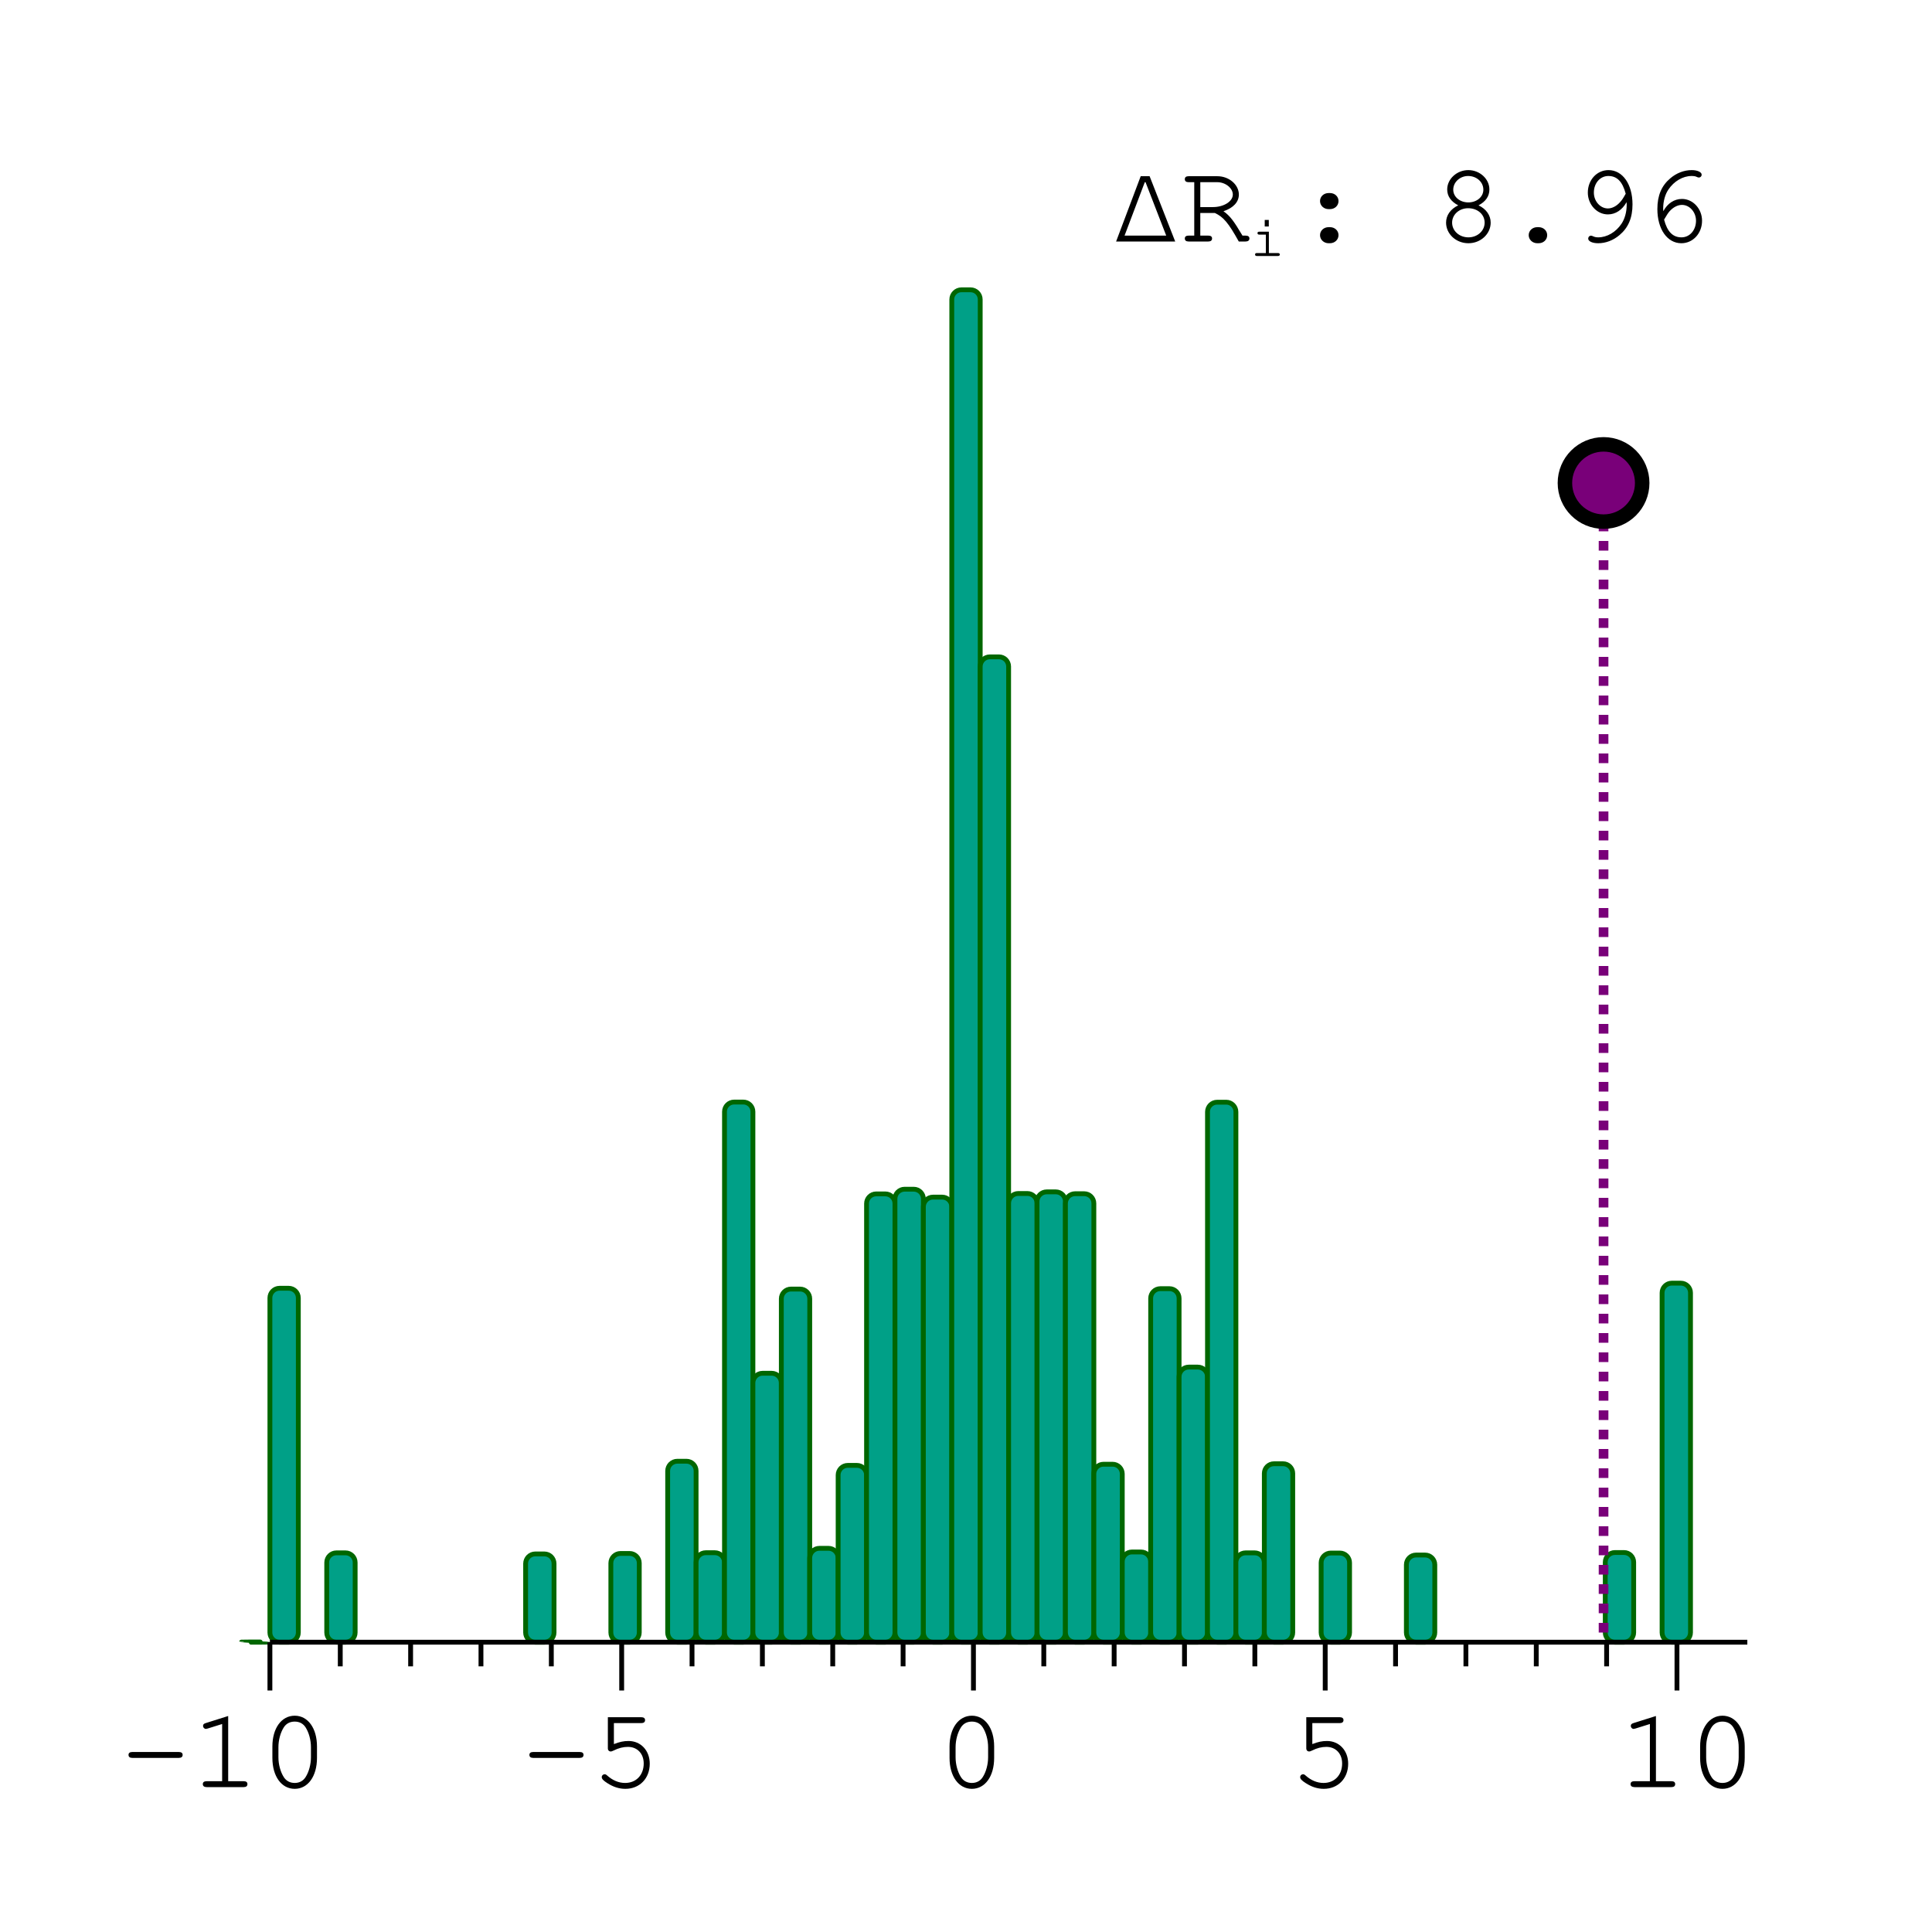
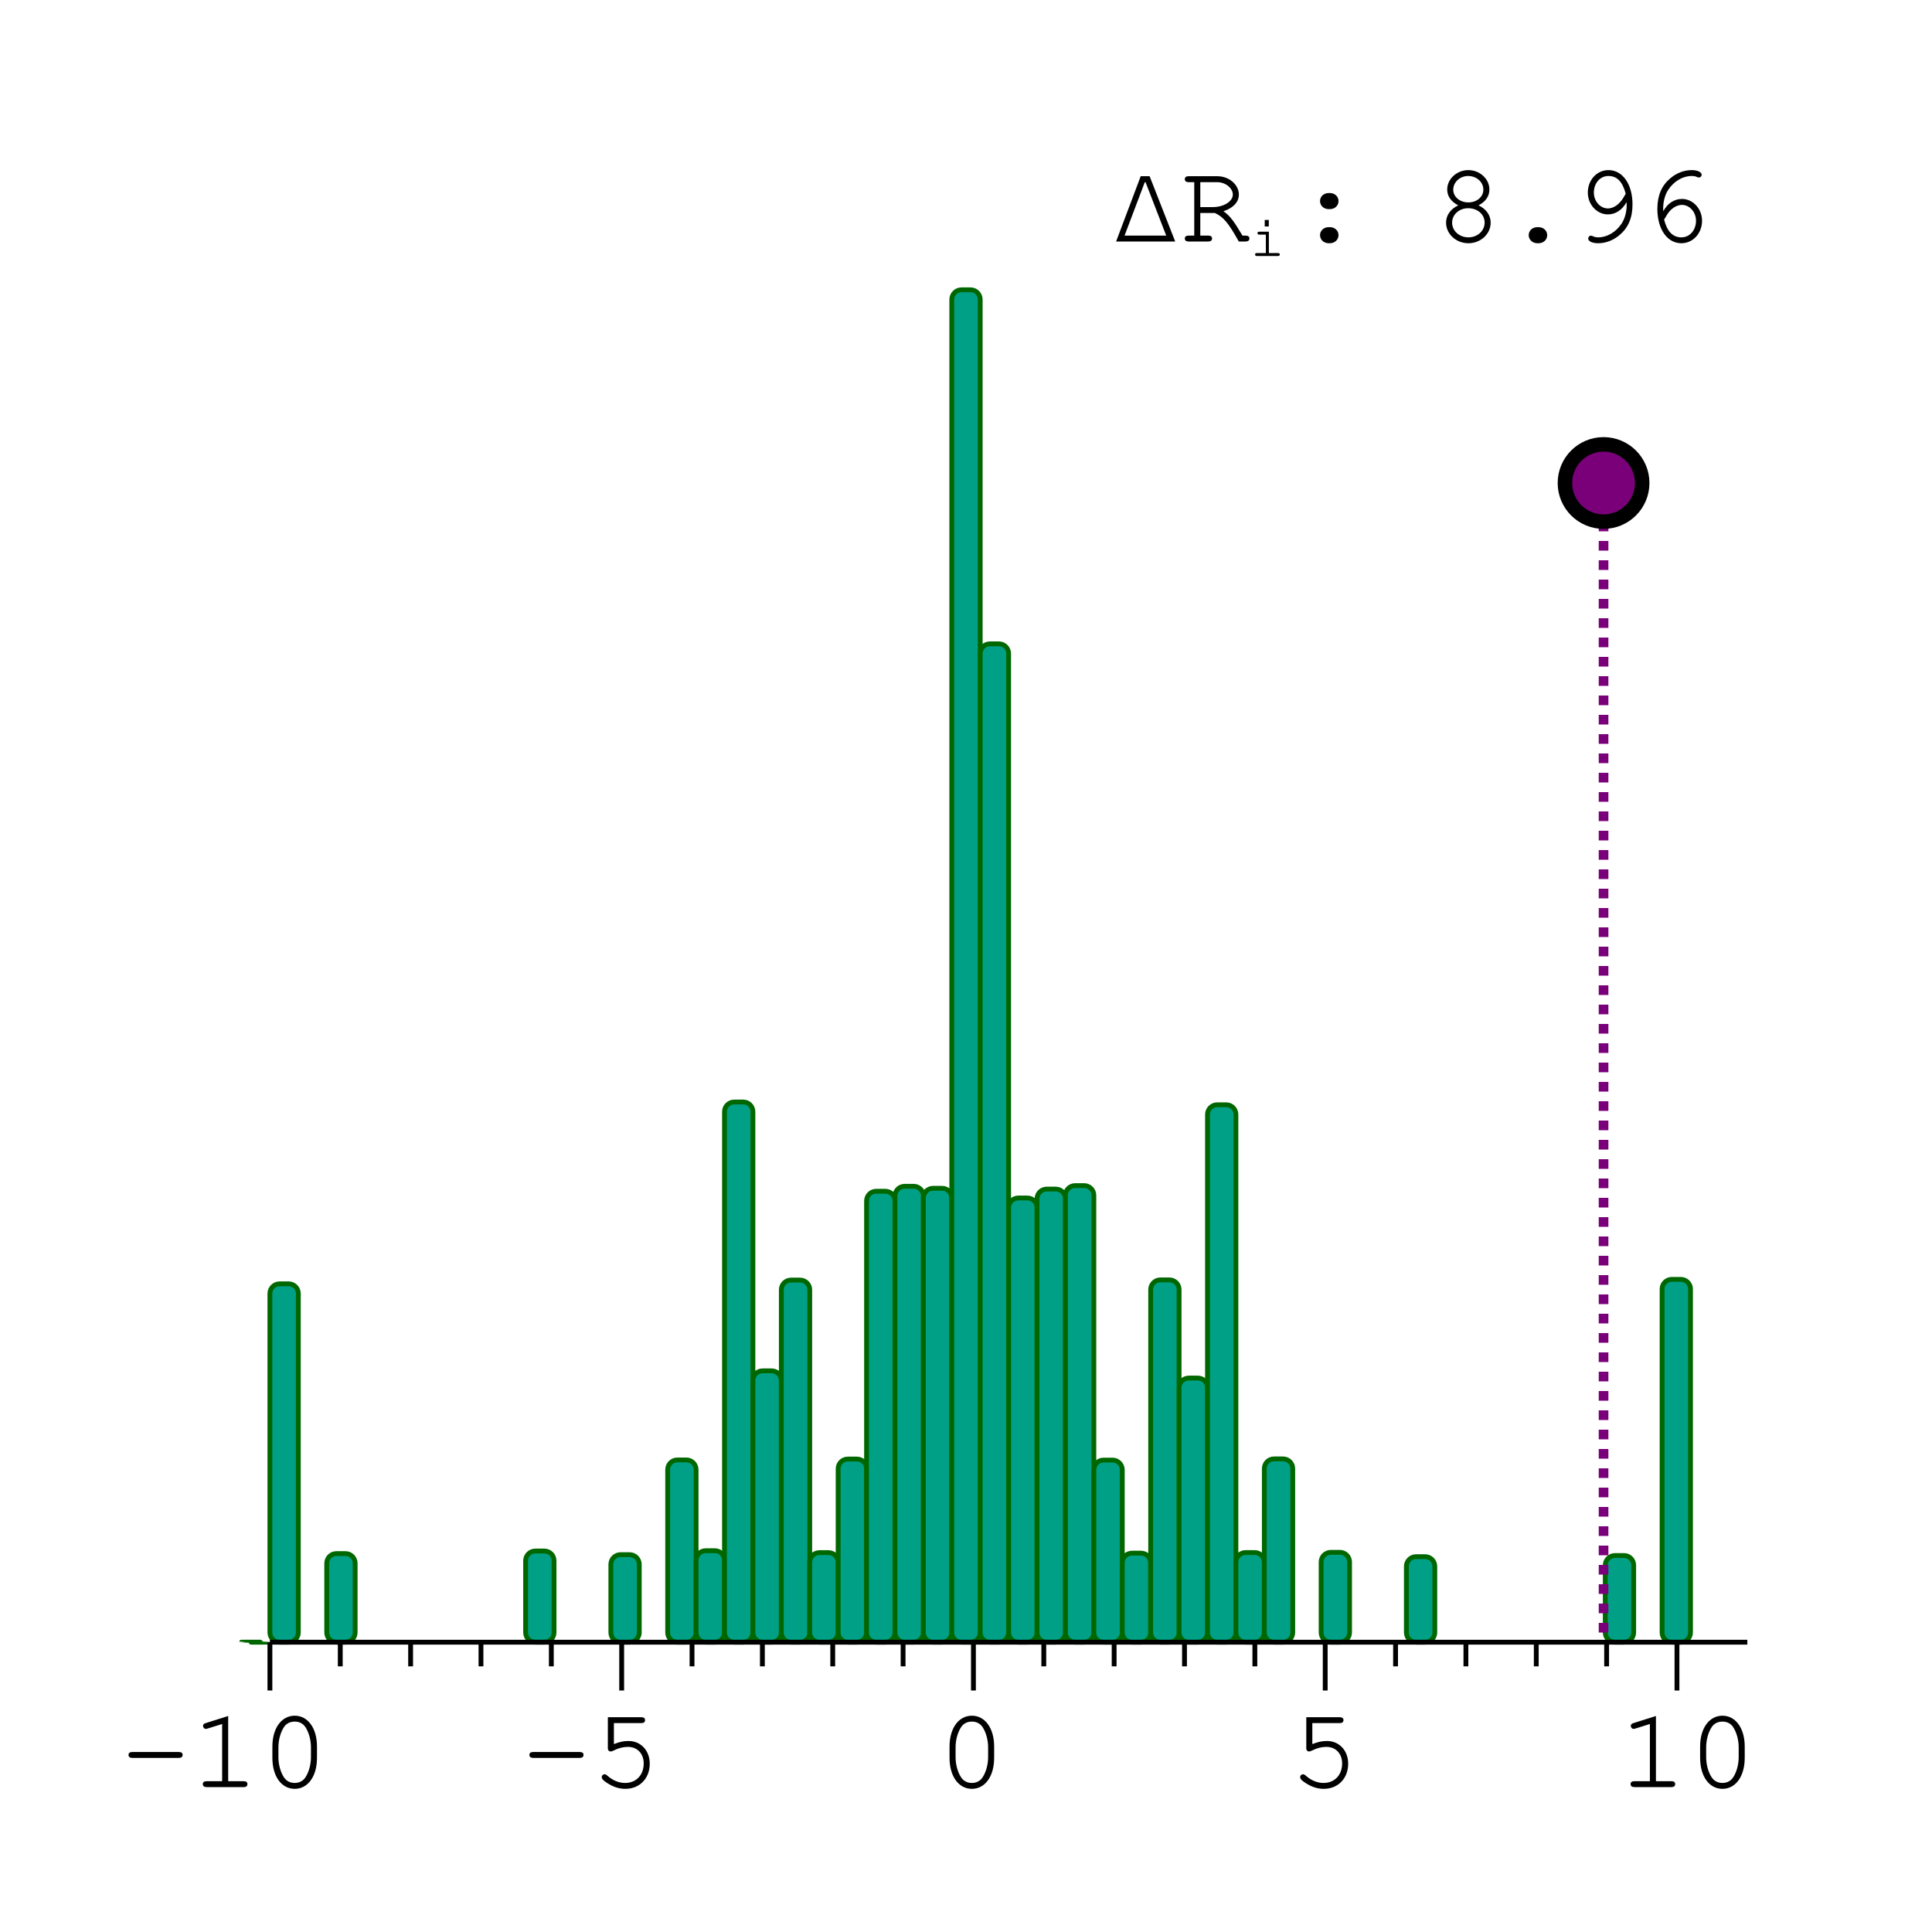
<svg xmlns="http://www.w3.org/2000/svg" width="400" height="400">
  <style>
  text { font: 24px courier, monospace; }
  text.t20 { font: 20px courier, monospace; }
  text.t14 { font: 14px courier, monospace; }
  </style>
  <g>
-     <rect x="50" y="339.954" width="5.882" height="0.046" rx="2" style="stroke:#006600; fill:#00A087" />
-     <rect x="55.882" y="266.72" width="5.882" height="73.28" rx="2" style="stroke:#006600; fill:#00A087" />
+     <rect x="50" y="339.985" width="5.882" height="0.015" rx="2" style="stroke:#006600; fill:#00A087" />
+     <rect x="55.882" y="265.804" width="5.882" height="74.196" rx="2" style="stroke:#006600; fill:#00A087" />
    <rect x="61.765" y="340" width="5.882" height="0" rx="2" style="stroke:#006600; fill:#00A087" />
-     <rect x="67.647" y="321.504" width="5.882" height="18.496" rx="2" style="stroke:#006600; fill:#00A087" />
+     <rect x="67.647" y="321.653" width="5.882" height="18.347" rx="2" style="stroke:#006600; fill:#00A087" />
    <rect x="73.529" y="340" width="5.882" height="0" rx="2" style="stroke:#006600; fill:#00A087" />
    <rect x="79.412" y="340" width="5.882" height="0" rx="2" style="stroke:#006600; fill:#00A087" />
    <rect x="85.294" y="340" width="5.882" height="0" rx="2" style="stroke:#006600; fill:#00A087" />
    <rect x="91.176" y="340" width="5.882" height="0" rx="2" style="stroke:#006600; fill:#00A087" />
    <rect x="97.059" y="340" width="5.882" height="0" rx="2" style="stroke:#006600; fill:#00A087" />
    <rect x="102.941" y="340" width="5.882" height="0" rx="2" style="stroke:#006600; fill:#00A087" />
-     <rect x="108.824" y="321.726" width="5.882" height="18.274" rx="2" style="stroke:#006600; fill:#00A087" />
+     <rect x="108.824" y="321.122" width="5.882" height="18.878" rx="2" style="stroke:#006600; fill:#00A087" />
    <rect x="114.706" y="340" width="5.882" height="0" rx="2" style="stroke:#006600; fill:#00A087" />
    <rect x="120.588" y="340" width="5.882" height="0" rx="2" style="stroke:#006600; fill:#00A087" />
-     <rect x="126.471" y="321.627" width="5.882" height="18.373" rx="2" style="stroke:#006600; fill:#00A087" />
+     <rect x="126.471" y="321.876" width="5.882" height="18.124" rx="2" style="stroke:#006600; fill:#00A087" />
    <rect x="132.353" y="340" width="5.882" height="0" rx="2" style="stroke:#006600; fill:#00A087" />
-     <rect x="138.235" y="302.534" width="5.882" height="37.466" rx="2" style="stroke:#006600; fill:#00A087" />
-     <rect x="144.118" y="321.474" width="5.882" height="18.526" rx="2" style="stroke:#006600; fill:#00A087" />
-     <rect x="150" y="228.168" width="5.882" height="111.832" rx="2" style="stroke:#006600; fill:#00A087" />
-     <rect x="155.882" y="284.321" width="5.882" height="55.679" rx="2" style="stroke:#006600; fill:#00A087" />
-     <rect x="161.765" y="266.889" width="5.882" height="73.111" rx="2" style="stroke:#006600; fill:#00A087" />
-     <rect x="167.647" y="320.563" width="5.882" height="19.437" rx="2" style="stroke:#006600; fill:#00A087" />
-     <rect x="173.529" y="303.391" width="5.882" height="36.609" rx="2" style="stroke:#006600; fill:#00A087" />
-     <rect x="179.412" y="247.184" width="5.882" height="92.816" rx="2" style="stroke:#006600; fill:#00A087" />
-     <rect x="185.294" y="246.213" width="5.882" height="93.787" rx="2" style="stroke:#006600; fill:#00A087" />
-     <rect x="191.176" y="247.85" width="5.882" height="92.15" rx="2" style="stroke:#006600; fill:#00A087" />
+     <rect x="138.235" y="302.267" width="5.882" height="37.733" rx="2" style="stroke:#006600; fill:#00A087" />
+     <rect x="144.118" y="321.053" width="5.882" height="18.947" rx="2" style="stroke:#006600; fill:#00A087" />
+     <rect x="150" y="228.163" width="5.882" height="111.837" rx="2" style="stroke:#006600; fill:#00A087" />
+     <rect x="155.882" y="283.82" width="5.882" height="56.18" rx="2" style="stroke:#006600; fill:#00A087" />
+     <rect x="161.765" y="265.027" width="5.882" height="74.973" rx="2" style="stroke:#006600; fill:#00A087" />
+     <rect x="167.647" y="321.453" width="5.882" height="18.547" rx="2" style="stroke:#006600; fill:#00A087" />
+     <rect x="173.529" y="302.082" width="5.882" height="37.918" rx="2" style="stroke:#006600; fill:#00A087" />
+     <rect x="179.412" y="246.633" width="5.882" height="93.367" rx="2" style="stroke:#006600; fill:#00A087" />
+     <rect x="185.294" y="245.61" width="5.882" height="94.39" rx="2" style="stroke:#006600; fill:#00A087" />
+     <rect x="191.176" y="246.025" width="5.882" height="93.975" rx="2" style="stroke:#006600; fill:#00A087" />
    <rect x="197.059" y="60" width="5.882" height="280" rx="2" style="stroke:#006600; fill:#00A087" />
-     <rect x="202.941" y="135.995" width="5.882" height="204.005" rx="2" style="stroke:#006600; fill:#00A087" />
-     <rect x="208.824" y="247.1" width="5.882" height="92.9" rx="2" style="stroke:#006600; fill:#00A087" />
-     <rect x="214.706" y="246.764" width="5.882" height="93.236" rx="2" style="stroke:#006600; fill:#00A087" />
-     <rect x="220.588" y="247.146" width="5.882" height="92.854" rx="2" style="stroke:#006600; fill:#00A087" />
-     <rect x="226.471" y="303.154" width="5.882" height="36.846" rx="2" style="stroke:#006600; fill:#00A087" />
-     <rect x="232.353" y="321.321" width="5.882" height="18.679" rx="2" style="stroke:#006600; fill:#00A087" />
-     <rect x="238.235" y="266.805" width="5.882" height="73.195" rx="2" style="stroke:#006600; fill:#00A087" />
-     <rect x="244.118" y="283.044" width="5.882" height="56.956" rx="2" style="stroke:#006600; fill:#00A087" />
-     <rect x="250" y="228.199" width="5.882" height="111.801" rx="2" style="stroke:#006600; fill:#00A087" />
-     <rect x="255.882" y="321.504" width="5.882" height="18.496" rx="2" style="stroke:#006600; fill:#00A087" />
-     <rect x="261.765" y="303.054" width="5.882" height="36.946" rx="2" style="stroke:#006600; fill:#00A087" />
+     <rect x="202.941" y="133.303" width="5.882" height="206.697" rx="2" style="stroke:#006600; fill:#00A087" />
+     <rect x="208.824" y="248.034" width="5.882" height="91.966" rx="2" style="stroke:#006600; fill:#00A087" />
+     <rect x="214.706" y="246.187" width="5.882" height="93.813" rx="2" style="stroke:#006600; fill:#00A087" />
+     <rect x="220.588" y="245.471" width="5.882" height="94.529" rx="2" style="stroke:#006600; fill:#00A087" />
+     <rect x="226.471" y="302.298" width="5.882" height="37.702" rx="2" style="stroke:#006600; fill:#00A087" />
+     <rect x="232.353" y="321.561" width="5.882" height="18.439" rx="2" style="stroke:#006600; fill:#00A087" />
+     <rect x="238.235" y="264.988" width="5.882" height="75.012" rx="2" style="stroke:#006600; fill:#00A087" />
+     <rect x="244.118" y="285.313" width="5.882" height="54.687" rx="2" style="stroke:#006600; fill:#00A087" />
+     <rect x="250" y="228.733" width="5.882" height="111.267" rx="2" style="stroke:#006600; fill:#00A087" />
+     <rect x="255.882" y="321.437" width="5.882" height="18.563" rx="2" style="stroke:#006600; fill:#00A087" />
+     <rect x="261.765" y="302.052" width="5.882" height="37.948" rx="2" style="stroke:#006600; fill:#00A087" />
    <rect x="267.647" y="340" width="5.882" height="0" rx="2" style="stroke:#006600; fill:#00A087" />
-     <rect x="273.529" y="321.542" width="5.882" height="18.458" rx="2" style="stroke:#006600; fill:#00A087" />
+     <rect x="273.529" y="321.391" width="5.882" height="18.609" rx="2" style="stroke:#006600; fill:#00A087" />
    <rect x="279.412" y="340" width="5.882" height="0" rx="2" style="stroke:#006600; fill:#00A087" />
    <rect x="285.294" y="340" width="5.882" height="0" rx="2" style="stroke:#006600; fill:#00A087" />
-     <rect x="291.176" y="321.955" width="5.882" height="18.045" rx="2" style="stroke:#006600; fill:#00A087" />
+     <rect x="291.176" y="322.292" width="5.882" height="17.708" rx="2" style="stroke:#006600; fill:#00A087" />
    <rect x="297.059" y="340" width="5.882" height="0" rx="2" style="stroke:#006600; fill:#00A087" />
    <rect x="302.941" y="340" width="5.882" height="0" rx="2" style="stroke:#006600; fill:#00A087" />
    <rect x="308.824" y="340" width="5.882" height="0" rx="2" style="stroke:#006600; fill:#00A087" />
    <rect x="314.706" y="340" width="5.882" height="0" rx="2" style="stroke:#006600; fill:#00A087" />
    <rect x="320.588" y="340" width="5.882" height="0" rx="2" style="stroke:#006600; fill:#00A087" />
    <rect x="326.471" y="340" width="5.882" height="0" rx="2" style="stroke:#006600; fill:#00A087" />
-     <rect x="332.353" y="321.435" width="5.882" height="18.565" rx="2" style="stroke:#006600; fill:#00A087" />
+     <rect x="332.353" y="322.053" width="5.882" height="17.947" rx="2" style="stroke:#006600; fill:#00A087" />
    <rect x="338.235" y="340" width="5.882" height="0" rx="2" style="stroke:#006600; fill:#00A087" />
-     <rect x="344.118" y="265.665" width="5.882" height="74.335" rx="2" style="stroke:#006600; fill:#00A087" />
+     <rect x="344.118" y="264.88" width="5.882" height="75.12" rx="2" style="stroke:#006600; fill:#00A087" />
    <line x1="55.882" y1="340" x2="361.765" y2="340" stroke="#000000" />
    <line x1="55.882" y1="340" x2="55.882" y2="350" stroke="#000000" />
    <g transform="translate(25,370)">
      <text>-10</text>
    </g>
    <line x1="70.448" y1="340" x2="70.448" y2="345" stroke="#000000" />
    <line x1="85.014" y1="340" x2="85.014" y2="345" stroke="#000000" />
    <line x1="99.58" y1="340" x2="99.58" y2="345" stroke="#000000" />
    <line x1="114.146" y1="340" x2="114.146" y2="345" stroke="#000000" />
    <line x1="128.711" y1="340" x2="128.711" y2="350" stroke="#000000" />
    <g transform="translate(108,370)">
      <text>-5</text>
    </g>
    <line x1="143.277" y1="340" x2="143.277" y2="345" stroke="#000000" />
    <line x1="157.843" y1="340" x2="157.843" y2="345" stroke="#000000" />
    <line x1="172.409" y1="340" x2="172.409" y2="345" stroke="#000000" />
    <line x1="186.975" y1="340" x2="186.975" y2="345" stroke="#000000" />
    <line x1="201.541" y1="340" x2="201.541" y2="350" stroke="#000000" />
    <g transform="translate(194,370)">
      <text>0</text>
    </g>
    <line x1="216.106" y1="340" x2="216.106" y2="345" stroke="#000000" />
    <line x1="230.672" y1="340" x2="230.672" y2="345" stroke="#000000" />
    <line x1="245.238" y1="340" x2="245.238" y2="345" stroke="#000000" />
    <line x1="259.804" y1="340" x2="259.804" y2="345" stroke="#000000" />
    <line x1="274.37" y1="340" x2="274.37" y2="350" stroke="#000000" />
    <g transform="translate(267,370)">
      <text>5</text>
    </g>
    <line x1="288.936" y1="340" x2="288.936" y2="345" stroke="#000000" />
    <line x1="303.501" y1="340" x2="303.501" y2="345" stroke="#000000" />
    <line x1="318.067" y1="340" x2="318.067" y2="345" stroke="#000000" />
    <line x1="332.633" y1="340" x2="332.633" y2="345" stroke="#000000" />
    <line x1="347.199" y1="340" x2="347.199" y2="350" stroke="#000000" />
    <g transform="translate(335,370)">
      <text>10</text>
    </g>
    <text x="230" y="50" font-size="16">
ΔR<tspan dy="3" font-size="12">i</tspan>
    </text>
    <text x="268" y="50">: 8.96</text>
    <g fill="none" stroke="#790079" stroke-width="2">
      <path stroke-dasharray="2,2" d="M332 100 l0 240" />
    </g>
    <circle cx="332" cy="100" r="8" stroke="black" stroke-width="3" fill="#790079" />
  </g>
</svg>
